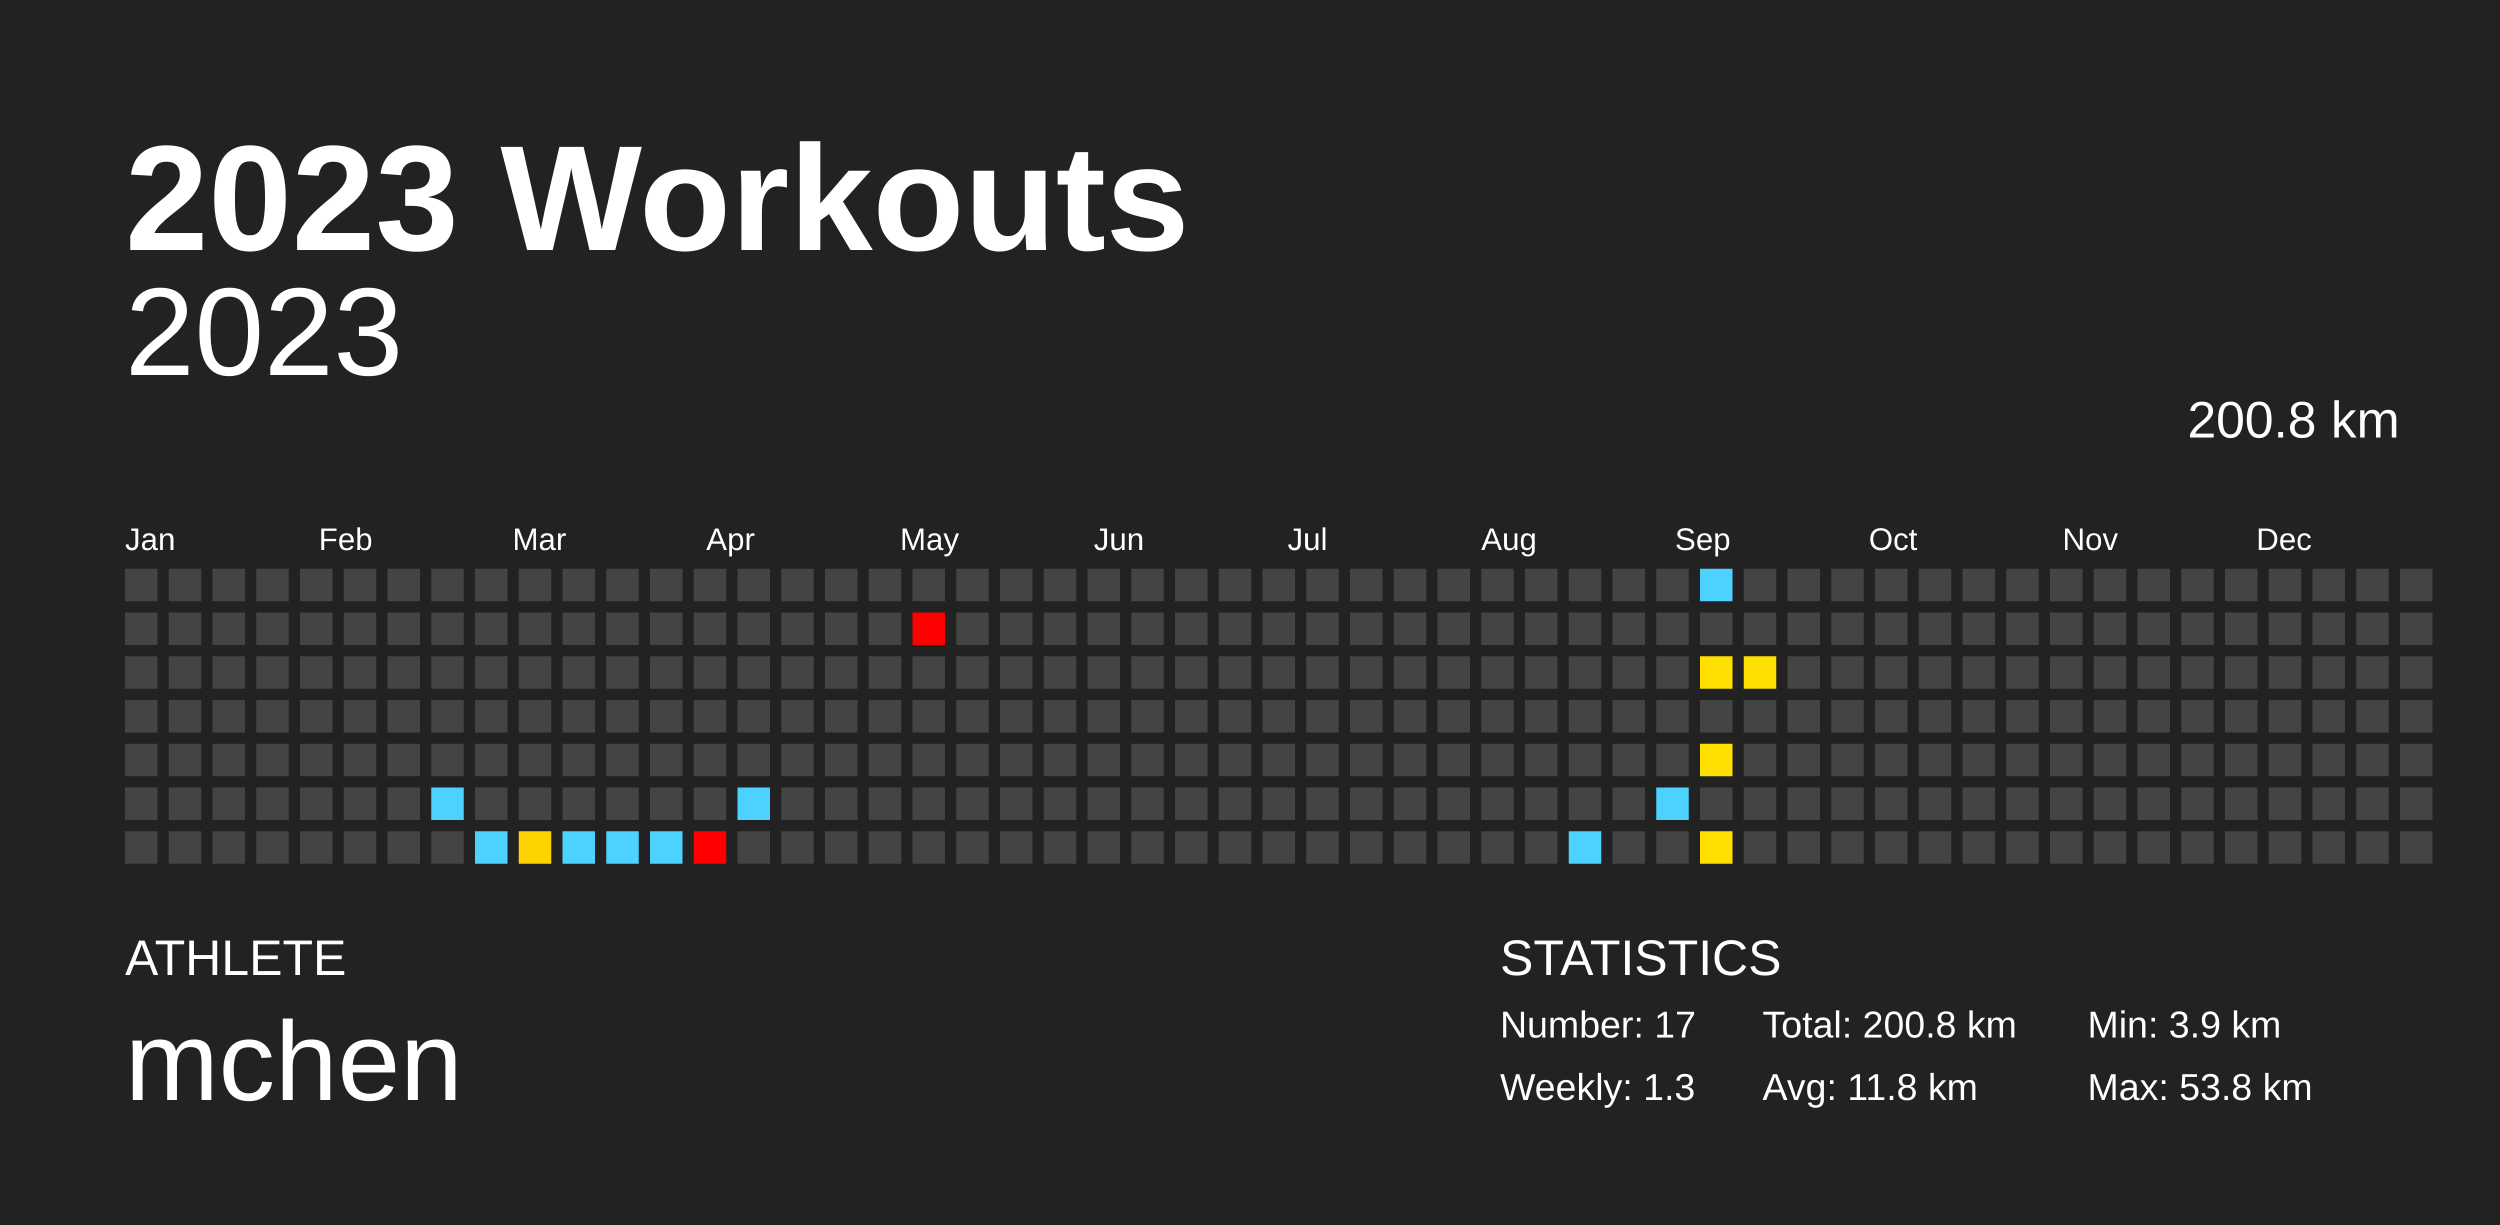
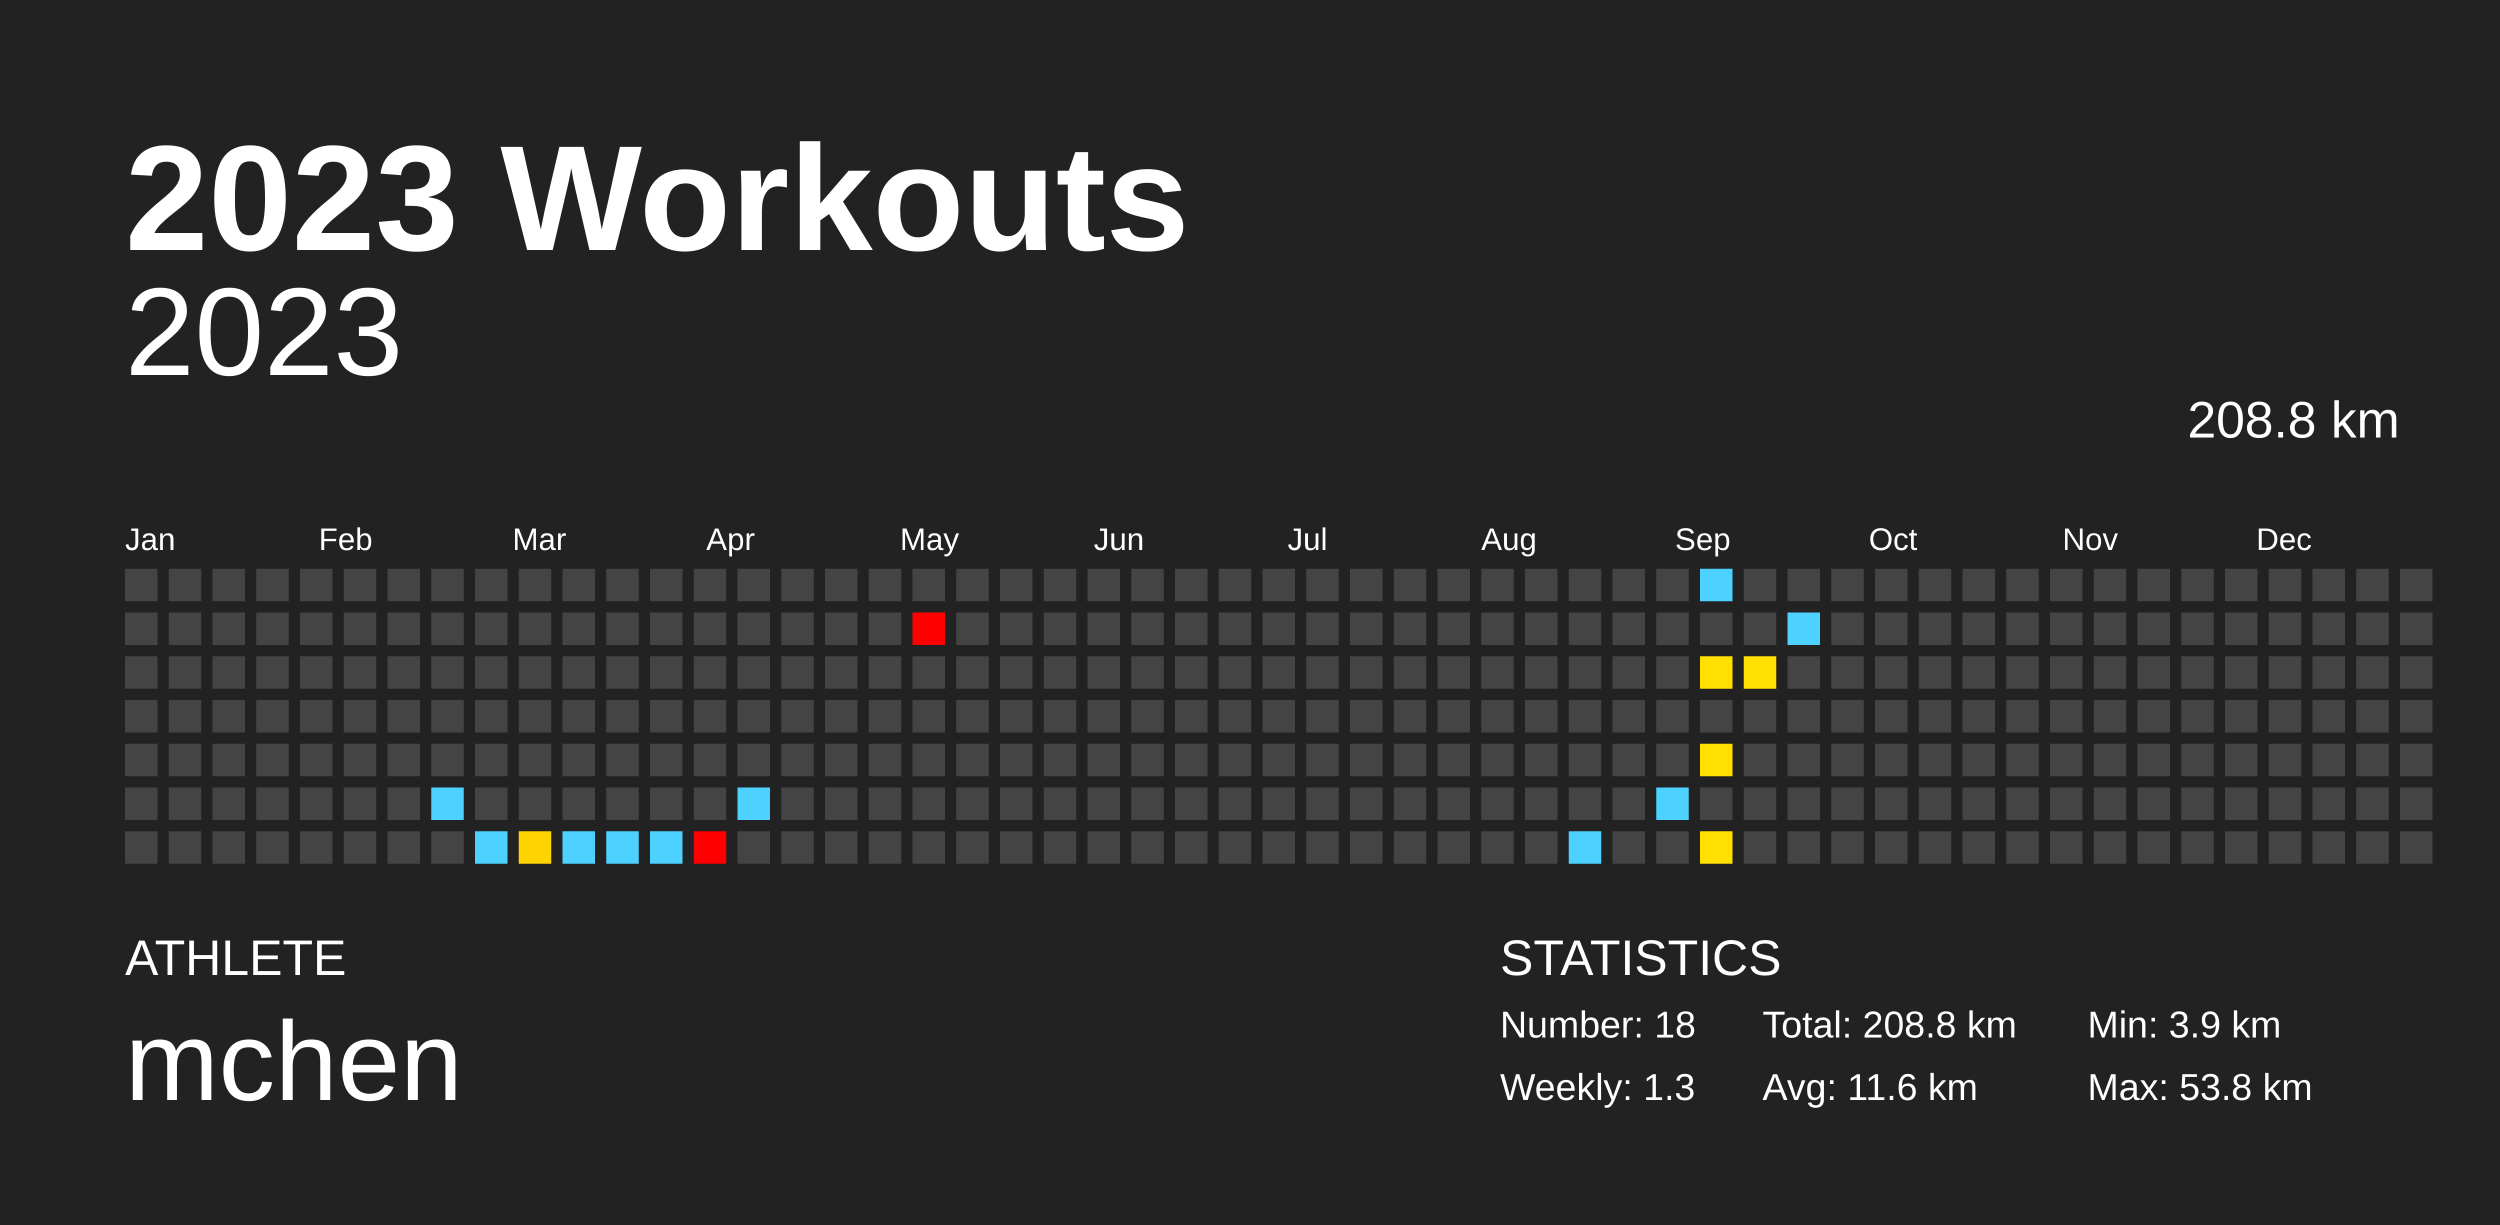
<svg xmlns="http://www.w3.org/2000/svg" baseProfile="full" height="98mm" version="1.1" viewBox="0,0,200,98" width="200mm">
  <defs />
  <rect fill="#222222" height="98" width="200" x="0" y="0" />
  <text fill="#FFFFFF" style="font-size:12px; font-family:Arial; font-weight:bold;" x="10" y="20">2023 Workouts</text>
  <text fill="#FFFFFF" style="font-size:4px; font-family:Arial" x="10" y="78">ATHLETE</text>
  <text fill="#FFFFFF" style="font-size:9px; font-family:Arial" x="10" y="88">mchen</text>
  <text fill="#FFFFFF" style="font-size:4px; font-family:Arial" x="120" y="78">STATISTICS</text>
-   <text fill="#FFFFFF" style="font-size:3px; font-family:Arial" x="120" y="83">Number: 17</text>
+   <text fill="#FFFFFF" style="font-size:3px; font-family:Arial" x="120" y="83">Number: 18</text>
  <text fill="#FFFFFF" style="font-size:3px; font-family:Arial" x="120" y="88">Weekly: 1.3</text>
-   <text fill="#FFFFFF" style="font-size:3px; font-family:Arial" x="141" y="83">Total: 200.8 km</text>
-   <text fill="#FFFFFF" style="font-size:3px; font-family:Arial" x="141" y="88">Avg: 11.8 km</text>
+   <text fill="#FFFFFF" style="font-size:3px; font-family:Arial" x="141" y="83">Total: 208.8 km</text>
+   <text fill="#FFFFFF" style="font-size:3px; font-family:Arial" x="141" y="88">Avg: 11.6 km</text>
  <text fill="#FFFFFF" style="font-size:3px; font-family:Arial" x="167" y="83">Min: 3.9 km</text>
  <text fill="#FFFFFF" style="font-size:3px; font-family:Arial" x="167" y="88">Max: 53.8 km</text>
  <text alignment-baseline="hanging" fill="#FFFFFF" style="font-size:10.0px; font-family:Arial;" x="10" y="30">2023</text>
-   <text alignment-baseline="hanging" fill="#FFFFFF" style="font-size:4.125px; font-family:Arial;" x="175" y="35">200.8 km</text>
+   <text alignment-baseline="hanging" fill="#FFFFFF" style="font-size:4.125px; font-family:Arial;" x="175" y="35">208.8 km</text>
  <text fill="#FFFFFF" style="font-size:2.5px; font-family:Arial" x="10.0" y="44">Jan</text>
  <text fill="#FFFFFF" style="font-size:2.5px; font-family:Arial" x="25.5" y="44">Feb</text>
  <text fill="#FFFFFF" style="font-size:2.5px; font-family:Arial" x="41.0" y="44">Mar</text>
  <text fill="#FFFFFF" style="font-size:2.5px; font-family:Arial" x="56.5" y="44">Apr</text>
  <text fill="#FFFFFF" style="font-size:2.5px; font-family:Arial" x="72.0" y="44">May</text>
  <text fill="#FFFFFF" style="font-size:2.5px; font-family:Arial" x="87.5" y="44">Jun</text>
  <text fill="#FFFFFF" style="font-size:2.5px; font-family:Arial" x="103.0" y="44">Jul</text>
  <text fill="#FFFFFF" style="font-size:2.5px; font-family:Arial" x="118.5" y="44">Aug</text>
  <text fill="#FFFFFF" style="font-size:2.5px; font-family:Arial" x="134.0" y="44">Sep</text>
  <text fill="#FFFFFF" style="font-size:2.5px; font-family:Arial" x="149.5" y="44">Oct</text>
  <text fill="#FFFFFF" style="font-size:2.5px; font-family:Arial" x="165.0" y="44">Nov</text>
  <text fill="#FFFFFF" style="font-size:2.5px; font-family:Arial" x="180.5" y="44">Dec</text>
  <rect fill="#444444" height="2.6" width="2.6" x="10.0" y="45.5" />
  <rect fill="#444444" height="2.6" width="2.6" x="10.0" y="49.0" />
  <rect fill="#444444" height="2.6" width="2.6" x="10.0" y="52.5" />
  <rect fill="#444444" height="2.6" width="2.6" x="10.0" y="56.0" />
  <rect fill="#444444" height="2.6" width="2.6" x="10.0" y="59.5" />
  <rect fill="#444444" height="2.6" width="2.6" x="10.0" y="63.0" />
  <rect fill="#444444" height="2.6" width="2.6" x="10.0" y="66.5" />
  <rect fill="#444444" height="2.6" width="2.6" x="13.5" y="45.5" />
  <rect fill="#444444" height="2.6" width="2.6" x="13.5" y="49.0" />
  <rect fill="#444444" height="2.6" width="2.6" x="13.5" y="52.5" />
  <rect fill="#444444" height="2.6" width="2.6" x="13.5" y="56.0" />
  <rect fill="#444444" height="2.6" width="2.6" x="13.5" y="59.5" />
  <rect fill="#444444" height="2.6" width="2.6" x="13.5" y="63.0" />
  <rect fill="#444444" height="2.6" width="2.6" x="13.5" y="66.5" />
  <rect fill="#444444" height="2.6" width="2.6" x="17.0" y="45.5" />
  <rect fill="#444444" height="2.6" width="2.6" x="17.0" y="49.0" />
  <rect fill="#444444" height="2.6" width="2.6" x="17.0" y="52.5" />
  <rect fill="#444444" height="2.6" width="2.6" x="17.0" y="56.0" />
  <rect fill="#444444" height="2.6" width="2.6" x="17.0" y="59.5" />
  <rect fill="#444444" height="2.6" width="2.6" x="17.0" y="63.0" />
  <rect fill="#444444" height="2.6" width="2.6" x="17.0" y="66.5" />
  <rect fill="#444444" height="2.6" width="2.6" x="20.5" y="45.5" />
  <rect fill="#444444" height="2.6" width="2.6" x="20.5" y="49.0" />
  <rect fill="#444444" height="2.6" width="2.6" x="20.5" y="52.5" />
  <rect fill="#444444" height="2.6" width="2.6" x="20.5" y="56.0" />
  <rect fill="#444444" height="2.6" width="2.6" x="20.5" y="59.5" />
  <rect fill="#444444" height="2.6" width="2.6" x="20.5" y="63.0" />
  <rect fill="#444444" height="2.6" width="2.6" x="20.5" y="66.5" />
  <rect fill="#444444" height="2.6" width="2.6" x="24.0" y="45.5" />
  <rect fill="#444444" height="2.6" width="2.6" x="24.0" y="49.0" />
  <rect fill="#444444" height="2.6" width="2.6" x="24.0" y="52.5" />
  <rect fill="#444444" height="2.6" width="2.6" x="24.0" y="56.0" />
  <rect fill="#444444" height="2.6" width="2.6" x="24.0" y="59.5" />
  <rect fill="#444444" height="2.6" width="2.6" x="24.0" y="63.0" />
  <rect fill="#444444" height="2.6" width="2.6" x="24.0" y="66.5" />
  <rect fill="#444444" height="2.6" width="2.6" x="27.5" y="45.5" />
  <rect fill="#444444" height="2.6" width="2.6" x="27.5" y="49.0" />
  <rect fill="#444444" height="2.6" width="2.6" x="27.5" y="52.5" />
  <rect fill="#444444" height="2.6" width="2.6" x="27.5" y="56.0" />
  <rect fill="#444444" height="2.6" width="2.6" x="27.5" y="59.5" />
  <rect fill="#444444" height="2.6" width="2.6" x="27.5" y="63.0" />
  <rect fill="#444444" height="2.6" width="2.6" x="27.5" y="66.5" />
  <rect fill="#444444" height="2.6" width="2.6" x="31.0" y="45.5" />
  <rect fill="#444444" height="2.6" width="2.6" x="31.0" y="49.0" />
  <rect fill="#444444" height="2.6" width="2.6" x="31.0" y="52.5" />
  <rect fill="#444444" height="2.6" width="2.6" x="31.0" y="56.0" />
  <rect fill="#444444" height="2.6" width="2.6" x="31.0" y="59.5" />
  <rect fill="#444444" height="2.6" width="2.6" x="31.0" y="63.0" />
  <rect fill="#444444" height="2.6" width="2.6" x="31.0" y="66.5" />
  <rect fill="#444444" height="2.6" width="2.6" x="34.5" y="45.5" />
  <rect fill="#444444" height="2.6" width="2.6" x="34.5" y="49.0" />
  <rect fill="#444444" height="2.6" width="2.6" x="34.5" y="52.5" />
  <rect fill="#444444" height="2.6" width="2.6" x="34.5" y="56.0" />
  <rect fill="#444444" height="2.6" width="2.6" x="34.5" y="59.5" />
  <rect fill="#4dd2ff" height="2.6" width="2.6" x="34.5" y="63.0" />
  <rect fill="#444444" height="2.6" width="2.6" x="34.5" y="66.5" />
  <rect fill="#444444" height="2.6" width="2.6" x="38.0" y="45.5" />
  <rect fill="#444444" height="2.6" width="2.6" x="38.0" y="49.0" />
  <rect fill="#444444" height="2.6" width="2.6" x="38.0" y="52.5" />
  <rect fill="#444444" height="2.6" width="2.6" x="38.0" y="56.0" />
  <rect fill="#444444" height="2.6" width="2.6" x="38.0" y="59.5" />
  <rect fill="#444444" height="2.6" width="2.6" x="38.0" y="63.0" />
  <rect fill="#4dd2ff" height="2.6" width="2.6" x="38.0" y="66.5" />
  <rect fill="#444444" height="2.6" width="2.6" x="41.5" y="45.5" />
  <rect fill="#444444" height="2.6" width="2.6" x="41.5" y="49.0" />
  <rect fill="#444444" height="2.6" width="2.6" x="41.5" y="52.5" />
  <rect fill="#444444" height="2.6" width="2.6" x="41.5" y="56.0" />
  <rect fill="#444444" height="2.6" width="2.6" x="41.5" y="59.5" />
  <rect fill="#444444" height="2.6" width="2.6" x="41.5" y="63.0" />
  <rect fill="#ffd300" height="2.6" width="2.6" x="41.5" y="66.5" />
  <rect fill="#444444" height="2.6" width="2.6" x="45.0" y="45.5" />
  <rect fill="#444444" height="2.6" width="2.6" x="45.0" y="49.0" />
  <rect fill="#444444" height="2.6" width="2.6" x="45.0" y="52.5" />
  <rect fill="#444444" height="2.6" width="2.6" x="45.0" y="56.0" />
  <rect fill="#444444" height="2.6" width="2.6" x="45.0" y="59.5" />
  <rect fill="#444444" height="2.6" width="2.6" x="45.0" y="63.0" />
  <rect fill="#4dd2ff" height="2.6" width="2.6" x="45.0" y="66.5" />
  <rect fill="#444444" height="2.6" width="2.6" x="48.5" y="45.5" />
  <rect fill="#444444" height="2.6" width="2.6" x="48.5" y="49.0" />
  <rect fill="#444444" height="2.6" width="2.6" x="48.5" y="52.5" />
  <rect fill="#444444" height="2.6" width="2.6" x="48.5" y="56.0" />
  <rect fill="#444444" height="2.6" width="2.6" x="48.5" y="59.5" />
  <rect fill="#444444" height="2.6" width="2.6" x="48.5" y="63.0" />
  <rect fill="#4dd2ff" height="2.6" width="2.6" x="48.5" y="66.5" />
  <rect fill="#444444" height="2.6" width="2.6" x="52.0" y="45.5" />
  <rect fill="#444444" height="2.6" width="2.6" x="52.0" y="49.0" />
  <rect fill="#444444" height="2.6" width="2.6" x="52.0" y="52.5" />
  <rect fill="#444444" height="2.6" width="2.6" x="52.0" y="56.0" />
  <rect fill="#444444" height="2.6" width="2.6" x="52.0" y="59.5" />
  <rect fill="#444444" height="2.6" width="2.6" x="52.0" y="63.0" />
  <rect fill="#4dd2ff" height="2.6" width="2.6" x="52.0" y="66.5" />
  <rect fill="#444444" height="2.6" width="2.6" x="55.5" y="45.5" />
  <rect fill="#444444" height="2.6" width="2.6" x="55.5" y="49.0" />
  <rect fill="#444444" height="2.6" width="2.6" x="55.5" y="52.5" />
  <rect fill="#444444" height="2.6" width="2.6" x="55.5" y="56.0" />
  <rect fill="#444444" height="2.6" width="2.6" x="55.5" y="59.5" />
  <rect fill="#444444" height="2.6" width="2.6" x="55.5" y="63.0" />
  <rect fill="red" height="2.6" width="2.6" x="55.5" y="66.5" />
  <rect fill="#444444" height="2.6" width="2.6" x="59.0" y="45.5" />
  <rect fill="#444444" height="2.6" width="2.6" x="59.0" y="49.0" />
  <rect fill="#444444" height="2.6" width="2.6" x="59.0" y="52.5" />
  <rect fill="#444444" height="2.6" width="2.6" x="59.0" y="56.0" />
  <rect fill="#444444" height="2.6" width="2.6" x="59.0" y="59.5" />
  <rect fill="#4dd2ff" height="2.6" width="2.6" x="59.0" y="63.0" />
  <rect fill="#444444" height="2.6" width="2.6" x="59.0" y="66.5" />
  <rect fill="#444444" height="2.6" width="2.6" x="62.5" y="45.5" />
  <rect fill="#444444" height="2.6" width="2.6" x="62.5" y="49.0" />
  <rect fill="#444444" height="2.6" width="2.6" x="62.5" y="52.5" />
  <rect fill="#444444" height="2.6" width="2.6" x="62.5" y="56.0" />
  <rect fill="#444444" height="2.6" width="2.6" x="62.5" y="59.5" />
  <rect fill="#444444" height="2.6" width="2.6" x="62.5" y="63.0" />
  <rect fill="#444444" height="2.6" width="2.6" x="62.5" y="66.5" />
  <rect fill="#444444" height="2.6" width="2.6" x="66.0" y="45.5" />
  <rect fill="#444444" height="2.6" width="2.6" x="66.0" y="49.0" />
  <rect fill="#444444" height="2.6" width="2.6" x="66.0" y="52.5" />
  <rect fill="#444444" height="2.6" width="2.6" x="66.0" y="56.0" />
  <rect fill="#444444" height="2.6" width="2.6" x="66.0" y="59.5" />
  <rect fill="#444444" height="2.6" width="2.6" x="66.0" y="63.0" />
  <rect fill="#444444" height="2.6" width="2.6" x="66.0" y="66.5" />
  <rect fill="#444444" height="2.6" width="2.6" x="69.5" y="45.5" />
  <rect fill="#444444" height="2.6" width="2.6" x="69.5" y="49.0" />
  <rect fill="#444444" height="2.6" width="2.6" x="69.5" y="52.5" />
  <rect fill="#444444" height="2.6" width="2.6" x="69.5" y="56.0" />
  <rect fill="#444444" height="2.6" width="2.6" x="69.5" y="59.5" />
  <rect fill="#444444" height="2.6" width="2.6" x="69.5" y="63.0" />
  <rect fill="#444444" height="2.6" width="2.6" x="69.5" y="66.5" />
  <rect fill="#444444" height="2.6" width="2.6" x="73.0" y="45.5" />
  <rect fill="red" height="2.6" width="2.6" x="73.0" y="49.0" />
  <rect fill="#444444" height="2.6" width="2.6" x="73.0" y="52.5" />
  <rect fill="#444444" height="2.6" width="2.6" x="73.0" y="56.0" />
  <rect fill="#444444" height="2.6" width="2.6" x="73.0" y="59.5" />
  <rect fill="#444444" height="2.6" width="2.6" x="73.0" y="63.0" />
  <rect fill="#444444" height="2.6" width="2.6" x="73.0" y="66.5" />
  <rect fill="#444444" height="2.6" width="2.6" x="76.5" y="45.5" />
  <rect fill="#444444" height="2.6" width="2.6" x="76.5" y="49.0" />
  <rect fill="#444444" height="2.6" width="2.6" x="76.5" y="52.5" />
  <rect fill="#444444" height="2.6" width="2.6" x="76.5" y="56.0" />
  <rect fill="#444444" height="2.6" width="2.6" x="76.5" y="59.5" />
  <rect fill="#444444" height="2.6" width="2.6" x="76.5" y="63.0" />
  <rect fill="#444444" height="2.6" width="2.6" x="76.5" y="66.5" />
  <rect fill="#444444" height="2.6" width="2.6" x="80.0" y="45.5" />
  <rect fill="#444444" height="2.6" width="2.6" x="80.0" y="49.0" />
  <rect fill="#444444" height="2.6" width="2.6" x="80.0" y="52.5" />
  <rect fill="#444444" height="2.6" width="2.6" x="80.0" y="56.0" />
  <rect fill="#444444" height="2.6" width="2.6" x="80.0" y="59.5" />
  <rect fill="#444444" height="2.6" width="2.6" x="80.0" y="63.0" />
  <rect fill="#444444" height="2.6" width="2.6" x="80.0" y="66.5" />
  <rect fill="#444444" height="2.6" width="2.6" x="83.5" y="45.5" />
  <rect fill="#444444" height="2.6" width="2.6" x="83.5" y="49.0" />
  <rect fill="#444444" height="2.6" width="2.6" x="83.5" y="52.5" />
  <rect fill="#444444" height="2.6" width="2.6" x="83.5" y="56.0" />
  <rect fill="#444444" height="2.6" width="2.6" x="83.5" y="59.5" />
  <rect fill="#444444" height="2.6" width="2.6" x="83.5" y="63.0" />
  <rect fill="#444444" height="2.6" width="2.6" x="83.5" y="66.5" />
  <rect fill="#444444" height="2.6" width="2.6" x="87.0" y="45.5" />
  <rect fill="#444444" height="2.6" width="2.6" x="87.0" y="49.0" />
  <rect fill="#444444" height="2.6" width="2.6" x="87.0" y="52.5" />
  <rect fill="#444444" height="2.6" width="2.6" x="87.0" y="56.0" />
  <rect fill="#444444" height="2.6" width="2.6" x="87.0" y="59.5" />
  <rect fill="#444444" height="2.6" width="2.6" x="87.0" y="63.0" />
  <rect fill="#444444" height="2.6" width="2.6" x="87.0" y="66.5" />
  <rect fill="#444444" height="2.6" width="2.6" x="90.5" y="45.5" />
  <rect fill="#444444" height="2.6" width="2.6" x="90.5" y="49.0" />
  <rect fill="#444444" height="2.6" width="2.6" x="90.5" y="52.5" />
  <rect fill="#444444" height="2.6" width="2.6" x="90.5" y="56.0" />
  <rect fill="#444444" height="2.6" width="2.6" x="90.5" y="59.5" />
  <rect fill="#444444" height="2.6" width="2.6" x="90.5" y="63.0" />
  <rect fill="#444444" height="2.6" width="2.6" x="90.5" y="66.5" />
  <rect fill="#444444" height="2.6" width="2.6" x="94.0" y="45.5" />
  <rect fill="#444444" height="2.6" width="2.6" x="94.0" y="49.0" />
  <rect fill="#444444" height="2.6" width="2.6" x="94.0" y="52.5" />
  <rect fill="#444444" height="2.6" width="2.6" x="94.0" y="56.0" />
  <rect fill="#444444" height="2.6" width="2.6" x="94.0" y="59.5" />
  <rect fill="#444444" height="2.6" width="2.6" x="94.0" y="63.0" />
  <rect fill="#444444" height="2.6" width="2.6" x="94.0" y="66.5" />
  <rect fill="#444444" height="2.6" width="2.6" x="97.5" y="45.5" />
  <rect fill="#444444" height="2.6" width="2.6" x="97.5" y="49.0" />
  <rect fill="#444444" height="2.6" width="2.6" x="97.5" y="52.5" />
  <rect fill="#444444" height="2.6" width="2.6" x="97.5" y="56.0" />
  <rect fill="#444444" height="2.6" width="2.6" x="97.5" y="59.5" />
  <rect fill="#444444" height="2.6" width="2.6" x="97.5" y="63.0" />
  <rect fill="#444444" height="2.6" width="2.6" x="97.5" y="66.5" />
  <rect fill="#444444" height="2.6" width="2.6" x="101.0" y="45.5" />
  <rect fill="#444444" height="2.6" width="2.6" x="101.0" y="49.0" />
  <rect fill="#444444" height="2.6" width="2.6" x="101.0" y="52.5" />
  <rect fill="#444444" height="2.6" width="2.6" x="101.0" y="56.0" />
  <rect fill="#444444" height="2.6" width="2.6" x="101.0" y="59.5" />
  <rect fill="#444444" height="2.6" width="2.6" x="101.0" y="63.0" />
  <rect fill="#444444" height="2.6" width="2.6" x="101.0" y="66.5" />
  <rect fill="#444444" height="2.6" width="2.6" x="104.5" y="45.5" />
  <rect fill="#444444" height="2.6" width="2.6" x="104.5" y="49.0" />
  <rect fill="#444444" height="2.6" width="2.6" x="104.5" y="52.5" />
  <rect fill="#444444" height="2.6" width="2.6" x="104.5" y="56.0" />
  <rect fill="#444444" height="2.6" width="2.6" x="104.5" y="59.5" />
  <rect fill="#444444" height="2.6" width="2.6" x="104.5" y="63.0" />
  <rect fill="#444444" height="2.6" width="2.6" x="104.5" y="66.5" />
  <rect fill="#444444" height="2.6" width="2.6" x="108.0" y="45.5" />
  <rect fill="#444444" height="2.6" width="2.6" x="108.0" y="49.0" />
  <rect fill="#444444" height="2.6" width="2.6" x="108.0" y="52.5" />
  <rect fill="#444444" height="2.6" width="2.6" x="108.0" y="56.0" />
  <rect fill="#444444" height="2.6" width="2.6" x="108.0" y="59.5" />
  <rect fill="#444444" height="2.6" width="2.6" x="108.0" y="63.0" />
  <rect fill="#444444" height="2.6" width="2.6" x="108.0" y="66.5" />
  <rect fill="#444444" height="2.6" width="2.6" x="111.5" y="45.5" />
  <rect fill="#444444" height="2.6" width="2.6" x="111.5" y="49.0" />
  <rect fill="#444444" height="2.6" width="2.6" x="111.5" y="52.5" />
  <rect fill="#444444" height="2.6" width="2.6" x="111.5" y="56.0" />
  <rect fill="#444444" height="2.6" width="2.6" x="111.5" y="59.5" />
  <rect fill="#444444" height="2.6" width="2.6" x="111.5" y="63.0" />
  <rect fill="#444444" height="2.6" width="2.6" x="111.5" y="66.5" />
  <rect fill="#444444" height="2.6" width="2.6" x="115.0" y="45.5" />
  <rect fill="#444444" height="2.6" width="2.6" x="115.0" y="49.0" />
  <rect fill="#444444" height="2.6" width="2.6" x="115.0" y="52.5" />
  <rect fill="#444444" height="2.6" width="2.6" x="115.0" y="56.0" />
  <rect fill="#444444" height="2.6" width="2.6" x="115.0" y="59.5" />
  <rect fill="#444444" height="2.6" width="2.6" x="115.0" y="63.0" />
  <rect fill="#444444" height="2.6" width="2.6" x="115.0" y="66.5" />
  <rect fill="#444444" height="2.6" width="2.6" x="118.5" y="45.5" />
  <rect fill="#444444" height="2.6" width="2.6" x="118.5" y="49.0" />
  <rect fill="#444444" height="2.6" width="2.6" x="118.5" y="52.5" />
  <rect fill="#444444" height="2.6" width="2.6" x="118.5" y="56.0" />
  <rect fill="#444444" height="2.6" width="2.6" x="118.5" y="59.5" />
  <rect fill="#444444" height="2.6" width="2.6" x="118.5" y="63.0" />
  <rect fill="#444444" height="2.6" width="2.6" x="118.5" y="66.5" />
  <rect fill="#444444" height="2.6" width="2.6" x="122.0" y="45.5" />
  <rect fill="#444444" height="2.6" width="2.6" x="122.0" y="49.0" />
  <rect fill="#444444" height="2.6" width="2.6" x="122.0" y="52.5" />
  <rect fill="#444444" height="2.6" width="2.6" x="122.0" y="56.0" />
  <rect fill="#444444" height="2.6" width="2.6" x="122.0" y="59.5" />
  <rect fill="#444444" height="2.6" width="2.6" x="122.0" y="63.0" />
  <rect fill="#444444" height="2.6" width="2.6" x="122.0" y="66.5" />
  <rect fill="#444444" height="2.6" width="2.6" x="125.5" y="45.5" />
  <rect fill="#444444" height="2.6" width="2.6" x="125.5" y="49.0" />
  <rect fill="#444444" height="2.6" width="2.6" x="125.5" y="52.5" />
  <rect fill="#444444" height="2.6" width="2.6" x="125.5" y="56.0" />
  <rect fill="#444444" height="2.6" width="2.6" x="125.5" y="59.5" />
  <rect fill="#444444" height="2.6" width="2.6" x="125.5" y="63.0" />
  <rect fill="#4dd2ff" height="2.6" width="2.6" x="125.5" y="66.5" />
  <rect fill="#444444" height="2.6" width="2.6" x="129.0" y="45.5" />
  <rect fill="#444444" height="2.6" width="2.6" x="129.0" y="49.0" />
  <rect fill="#444444" height="2.6" width="2.6" x="129.0" y="52.5" />
  <rect fill="#444444" height="2.6" width="2.6" x="129.0" y="56.0" />
  <rect fill="#444444" height="2.6" width="2.6" x="129.0" y="59.5" />
  <rect fill="#444444" height="2.6" width="2.6" x="129.0" y="63.0" />
  <rect fill="#444444" height="2.6" width="2.6" x="129.0" y="66.5" />
  <rect fill="#444444" height="2.6" width="2.6" x="132.5" y="45.5" />
  <rect fill="#444444" height="2.6" width="2.6" x="132.5" y="49.0" />
  <rect fill="#444444" height="2.6" width="2.6" x="132.5" y="52.5" />
  <rect fill="#444444" height="2.6" width="2.6" x="132.5" y="56.0" />
  <rect fill="#444444" height="2.6" width="2.6" x="132.5" y="59.5" />
  <rect fill="#4dd2ff" height="2.6" width="2.6" x="132.5" y="63.0" />
  <rect fill="#444444" height="2.6" width="2.6" x="132.5" y="66.5" />
  <rect fill="#4dd2ff" height="2.6" width="2.6" x="136.0" y="45.5" />
  <rect fill="#444444" height="2.6" width="2.6" x="136.0" y="49.0" />
  <rect fill="#ffe000" height="2.6" width="2.6" x="136.0" y="52.5" />
  <rect fill="#444444" height="2.6" width="2.6" x="136.0" y="56.0" />
  <rect fill="#ffe000" height="2.6" width="2.6" x="136.0" y="59.5" />
  <rect fill="#444444" height="2.6" width="2.6" x="136.0" y="63.0" />
  <rect fill="#ffe000" height="2.6" width="2.6" x="136.0" y="66.5" />
  <rect fill="#444444" height="2.6" width="2.6" x="139.5" y="45.5" />
  <rect fill="#444444" height="2.6" width="2.6" x="139.5" y="49.0" />
  <rect fill="#ffe000" height="2.6" width="2.6" x="139.5" y="52.5" />
  <rect fill="#444444" height="2.6" width="2.6" x="139.5" y="56.0" />
  <rect fill="#444444" height="2.6" width="2.6" x="139.5" y="59.5" />
  <rect fill="#444444" height="2.6" width="2.6" x="139.5" y="63.0" />
  <rect fill="#444444" height="2.6" width="2.6" x="139.5" y="66.5" />
  <rect fill="#444444" height="2.6" width="2.6" x="143.0" y="45.5" />
-   <rect fill="#444444" height="2.6" width="2.6" x="143.0" y="49.0" />
+   <rect fill="#4dd2ff" height="2.6" width="2.6" x="143.0" y="49.0" />
  <rect fill="#444444" height="2.6" width="2.6" x="143.0" y="52.5" />
  <rect fill="#444444" height="2.6" width="2.6" x="143.0" y="56.0" />
  <rect fill="#444444" height="2.6" width="2.6" x="143.0" y="59.5" />
  <rect fill="#444444" height="2.6" width="2.6" x="143.0" y="63.0" />
  <rect fill="#444444" height="2.6" width="2.6" x="143.0" y="66.5" />
  <rect fill="#444444" height="2.6" width="2.6" x="146.5" y="45.5" />
  <rect fill="#444444" height="2.6" width="2.6" x="146.5" y="49.0" />
  <rect fill="#444444" height="2.6" width="2.6" x="146.5" y="52.5" />
  <rect fill="#444444" height="2.6" width="2.6" x="146.5" y="56.0" />
  <rect fill="#444444" height="2.6" width="2.6" x="146.5" y="59.5" />
  <rect fill="#444444" height="2.6" width="2.6" x="146.5" y="63.0" />
  <rect fill="#444444" height="2.6" width="2.6" x="146.5" y="66.5" />
  <rect fill="#444444" height="2.6" width="2.6" x="150.0" y="45.5" />
  <rect fill="#444444" height="2.6" width="2.6" x="150.0" y="49.0" />
  <rect fill="#444444" height="2.6" width="2.6" x="150.0" y="52.5" />
  <rect fill="#444444" height="2.6" width="2.6" x="150.0" y="56.0" />
  <rect fill="#444444" height="2.6" width="2.6" x="150.0" y="59.5" />
  <rect fill="#444444" height="2.6" width="2.6" x="150.0" y="63.0" />
  <rect fill="#444444" height="2.6" width="2.6" x="150.0" y="66.5" />
  <rect fill="#444444" height="2.6" width="2.6" x="153.5" y="45.5" />
  <rect fill="#444444" height="2.6" width="2.6" x="153.5" y="49.0" />
  <rect fill="#444444" height="2.6" width="2.6" x="153.5" y="52.5" />
  <rect fill="#444444" height="2.6" width="2.6" x="153.5" y="56.0" />
  <rect fill="#444444" height="2.6" width="2.6" x="153.5" y="59.5" />
  <rect fill="#444444" height="2.6" width="2.6" x="153.5" y="63.0" />
  <rect fill="#444444" height="2.6" width="2.6" x="153.5" y="66.5" />
  <rect fill="#444444" height="2.6" width="2.6" x="157.0" y="45.5" />
  <rect fill="#444444" height="2.6" width="2.6" x="157.0" y="49.0" />
  <rect fill="#444444" height="2.6" width="2.6" x="157.0" y="52.5" />
  <rect fill="#444444" height="2.6" width="2.6" x="157.0" y="56.0" />
  <rect fill="#444444" height="2.6" width="2.6" x="157.0" y="59.5" />
  <rect fill="#444444" height="2.6" width="2.6" x="157.0" y="63.0" />
  <rect fill="#444444" height="2.6" width="2.6" x="157.0" y="66.5" />
  <rect fill="#444444" height="2.6" width="2.6" x="160.5" y="45.5" />
  <rect fill="#444444" height="2.6" width="2.6" x="160.5" y="49.0" />
  <rect fill="#444444" height="2.6" width="2.6" x="160.5" y="52.5" />
  <rect fill="#444444" height="2.6" width="2.6" x="160.5" y="56.0" />
  <rect fill="#444444" height="2.6" width="2.6" x="160.5" y="59.5" />
  <rect fill="#444444" height="2.6" width="2.6" x="160.5" y="63.0" />
  <rect fill="#444444" height="2.6" width="2.6" x="160.5" y="66.5" />
  <rect fill="#444444" height="2.6" width="2.6" x="164.0" y="45.5" />
  <rect fill="#444444" height="2.6" width="2.6" x="164.0" y="49.0" />
  <rect fill="#444444" height="2.6" width="2.6" x="164.0" y="52.5" />
  <rect fill="#444444" height="2.6" width="2.6" x="164.0" y="56.0" />
  <rect fill="#444444" height="2.6" width="2.6" x="164.0" y="59.5" />
  <rect fill="#444444" height="2.6" width="2.6" x="164.0" y="63.0" />
  <rect fill="#444444" height="2.6" width="2.6" x="164.0" y="66.5" />
  <rect fill="#444444" height="2.6" width="2.6" x="167.5" y="45.5" />
  <rect fill="#444444" height="2.6" width="2.6" x="167.5" y="49.0" />
  <rect fill="#444444" height="2.6" width="2.6" x="167.5" y="52.5" />
  <rect fill="#444444" height="2.6" width="2.6" x="167.5" y="56.0" />
  <rect fill="#444444" height="2.6" width="2.6" x="167.5" y="59.5" />
  <rect fill="#444444" height="2.6" width="2.6" x="167.5" y="63.0" />
  <rect fill="#444444" height="2.6" width="2.6" x="167.5" y="66.5" />
  <rect fill="#444444" height="2.6" width="2.6" x="171.0" y="45.5" />
  <rect fill="#444444" height="2.6" width="2.6" x="171.0" y="49.0" />
  <rect fill="#444444" height="2.6" width="2.6" x="171.0" y="52.5" />
  <rect fill="#444444" height="2.6" width="2.6" x="171.0" y="56.0" />
  <rect fill="#444444" height="2.6" width="2.6" x="171.0" y="59.5" />
  <rect fill="#444444" height="2.6" width="2.6" x="171.0" y="63.0" />
  <rect fill="#444444" height="2.6" width="2.6" x="171.0" y="66.5" />
  <rect fill="#444444" height="2.6" width="2.6" x="174.5" y="45.5" />
  <rect fill="#444444" height="2.6" width="2.6" x="174.5" y="49.0" />
  <rect fill="#444444" height="2.6" width="2.6" x="174.5" y="52.5" />
  <rect fill="#444444" height="2.6" width="2.6" x="174.5" y="56.0" />
  <rect fill="#444444" height="2.6" width="2.6" x="174.5" y="59.5" />
  <rect fill="#444444" height="2.6" width="2.6" x="174.5" y="63.0" />
  <rect fill="#444444" height="2.6" width="2.6" x="174.5" y="66.5" />
  <rect fill="#444444" height="2.6" width="2.6" x="178.0" y="45.5" />
  <rect fill="#444444" height="2.6" width="2.6" x="178.0" y="49.0" />
  <rect fill="#444444" height="2.6" width="2.6" x="178.0" y="52.5" />
  <rect fill="#444444" height="2.6" width="2.6" x="178.0" y="56.0" />
  <rect fill="#444444" height="2.6" width="2.6" x="178.0" y="59.5" />
  <rect fill="#444444" height="2.6" width="2.6" x="178.0" y="63.0" />
  <rect fill="#444444" height="2.6" width="2.6" x="178.0" y="66.5" />
  <rect fill="#444444" height="2.6" width="2.6" x="181.5" y="45.5" />
  <rect fill="#444444" height="2.6" width="2.6" x="181.5" y="49.0" />
  <rect fill="#444444" height="2.6" width="2.6" x="181.5" y="52.5" />
  <rect fill="#444444" height="2.6" width="2.6" x="181.5" y="56.0" />
  <rect fill="#444444" height="2.6" width="2.6" x="181.5" y="59.5" />
  <rect fill="#444444" height="2.6" width="2.6" x="181.5" y="63.0" />
  <rect fill="#444444" height="2.6" width="2.6" x="181.5" y="66.5" />
  <rect fill="#444444" height="2.6" width="2.6" x="185.0" y="45.5" />
  <rect fill="#444444" height="2.6" width="2.6" x="185.0" y="49.0" />
  <rect fill="#444444" height="2.6" width="2.6" x="185.0" y="52.5" />
  <rect fill="#444444" height="2.6" width="2.6" x="185.0" y="56.0" />
  <rect fill="#444444" height="2.6" width="2.6" x="185.0" y="59.5" />
  <rect fill="#444444" height="2.6" width="2.6" x="185.0" y="63.0" />
  <rect fill="#444444" height="2.6" width="2.6" x="185.0" y="66.5" />
  <rect fill="#444444" height="2.6" width="2.6" x="188.5" y="45.5" />
  <rect fill="#444444" height="2.6" width="2.6" x="188.5" y="49.0" />
  <rect fill="#444444" height="2.6" width="2.6" x="188.5" y="52.5" />
  <rect fill="#444444" height="2.6" width="2.6" x="188.5" y="56.0" />
  <rect fill="#444444" height="2.6" width="2.6" x="188.5" y="59.5" />
  <rect fill="#444444" height="2.6" width="2.6" x="188.5" y="63.0" />
  <rect fill="#444444" height="2.6" width="2.6" x="188.5" y="66.5" />
  <rect fill="#444444" height="2.6" width="2.6" x="192.0" y="45.5" />
  <rect fill="#444444" height="2.6" width="2.6" x="192.0" y="49.0" />
  <rect fill="#444444" height="2.6" width="2.6" x="192.0" y="52.5" />
  <rect fill="#444444" height="2.6" width="2.6" x="192.0" y="56.0" />
  <rect fill="#444444" height="2.6" width="2.6" x="192.0" y="59.5" />
  <rect fill="#444444" height="2.6" width="2.6" x="192.0" y="63.0" />
  <rect fill="#444444" height="2.6" width="2.6" x="192.0" y="66.5" />
</svg>
